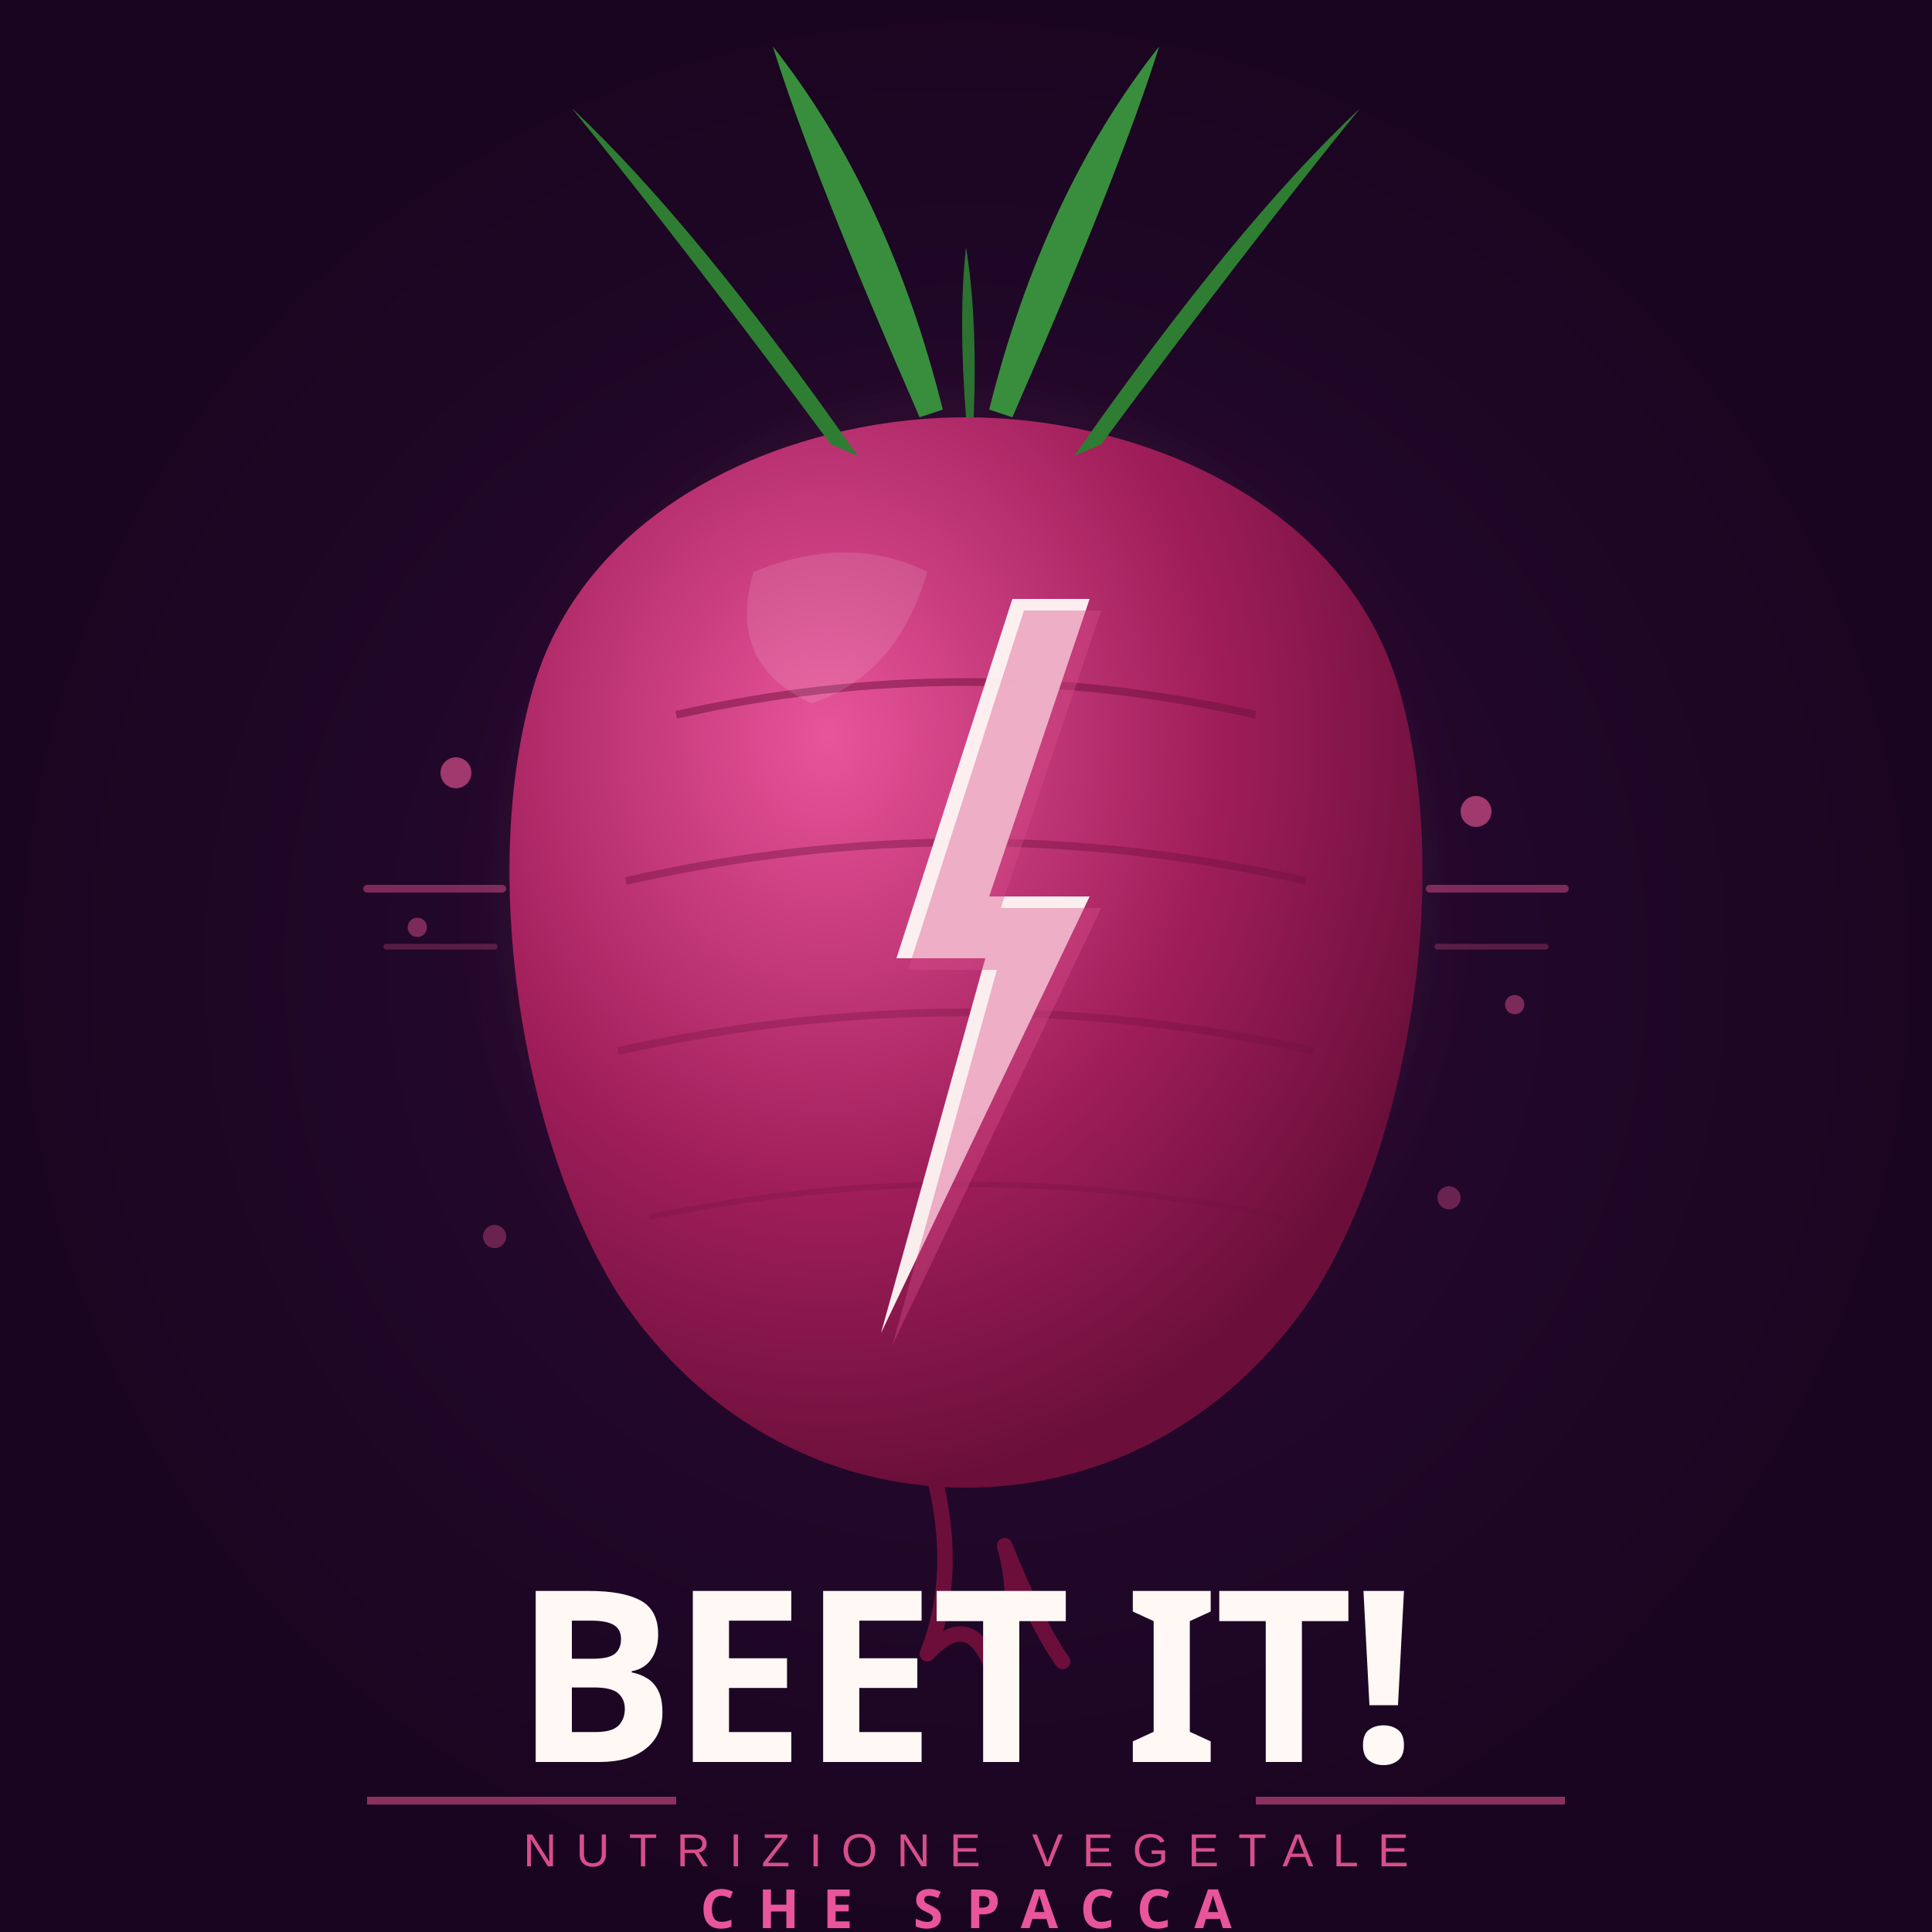
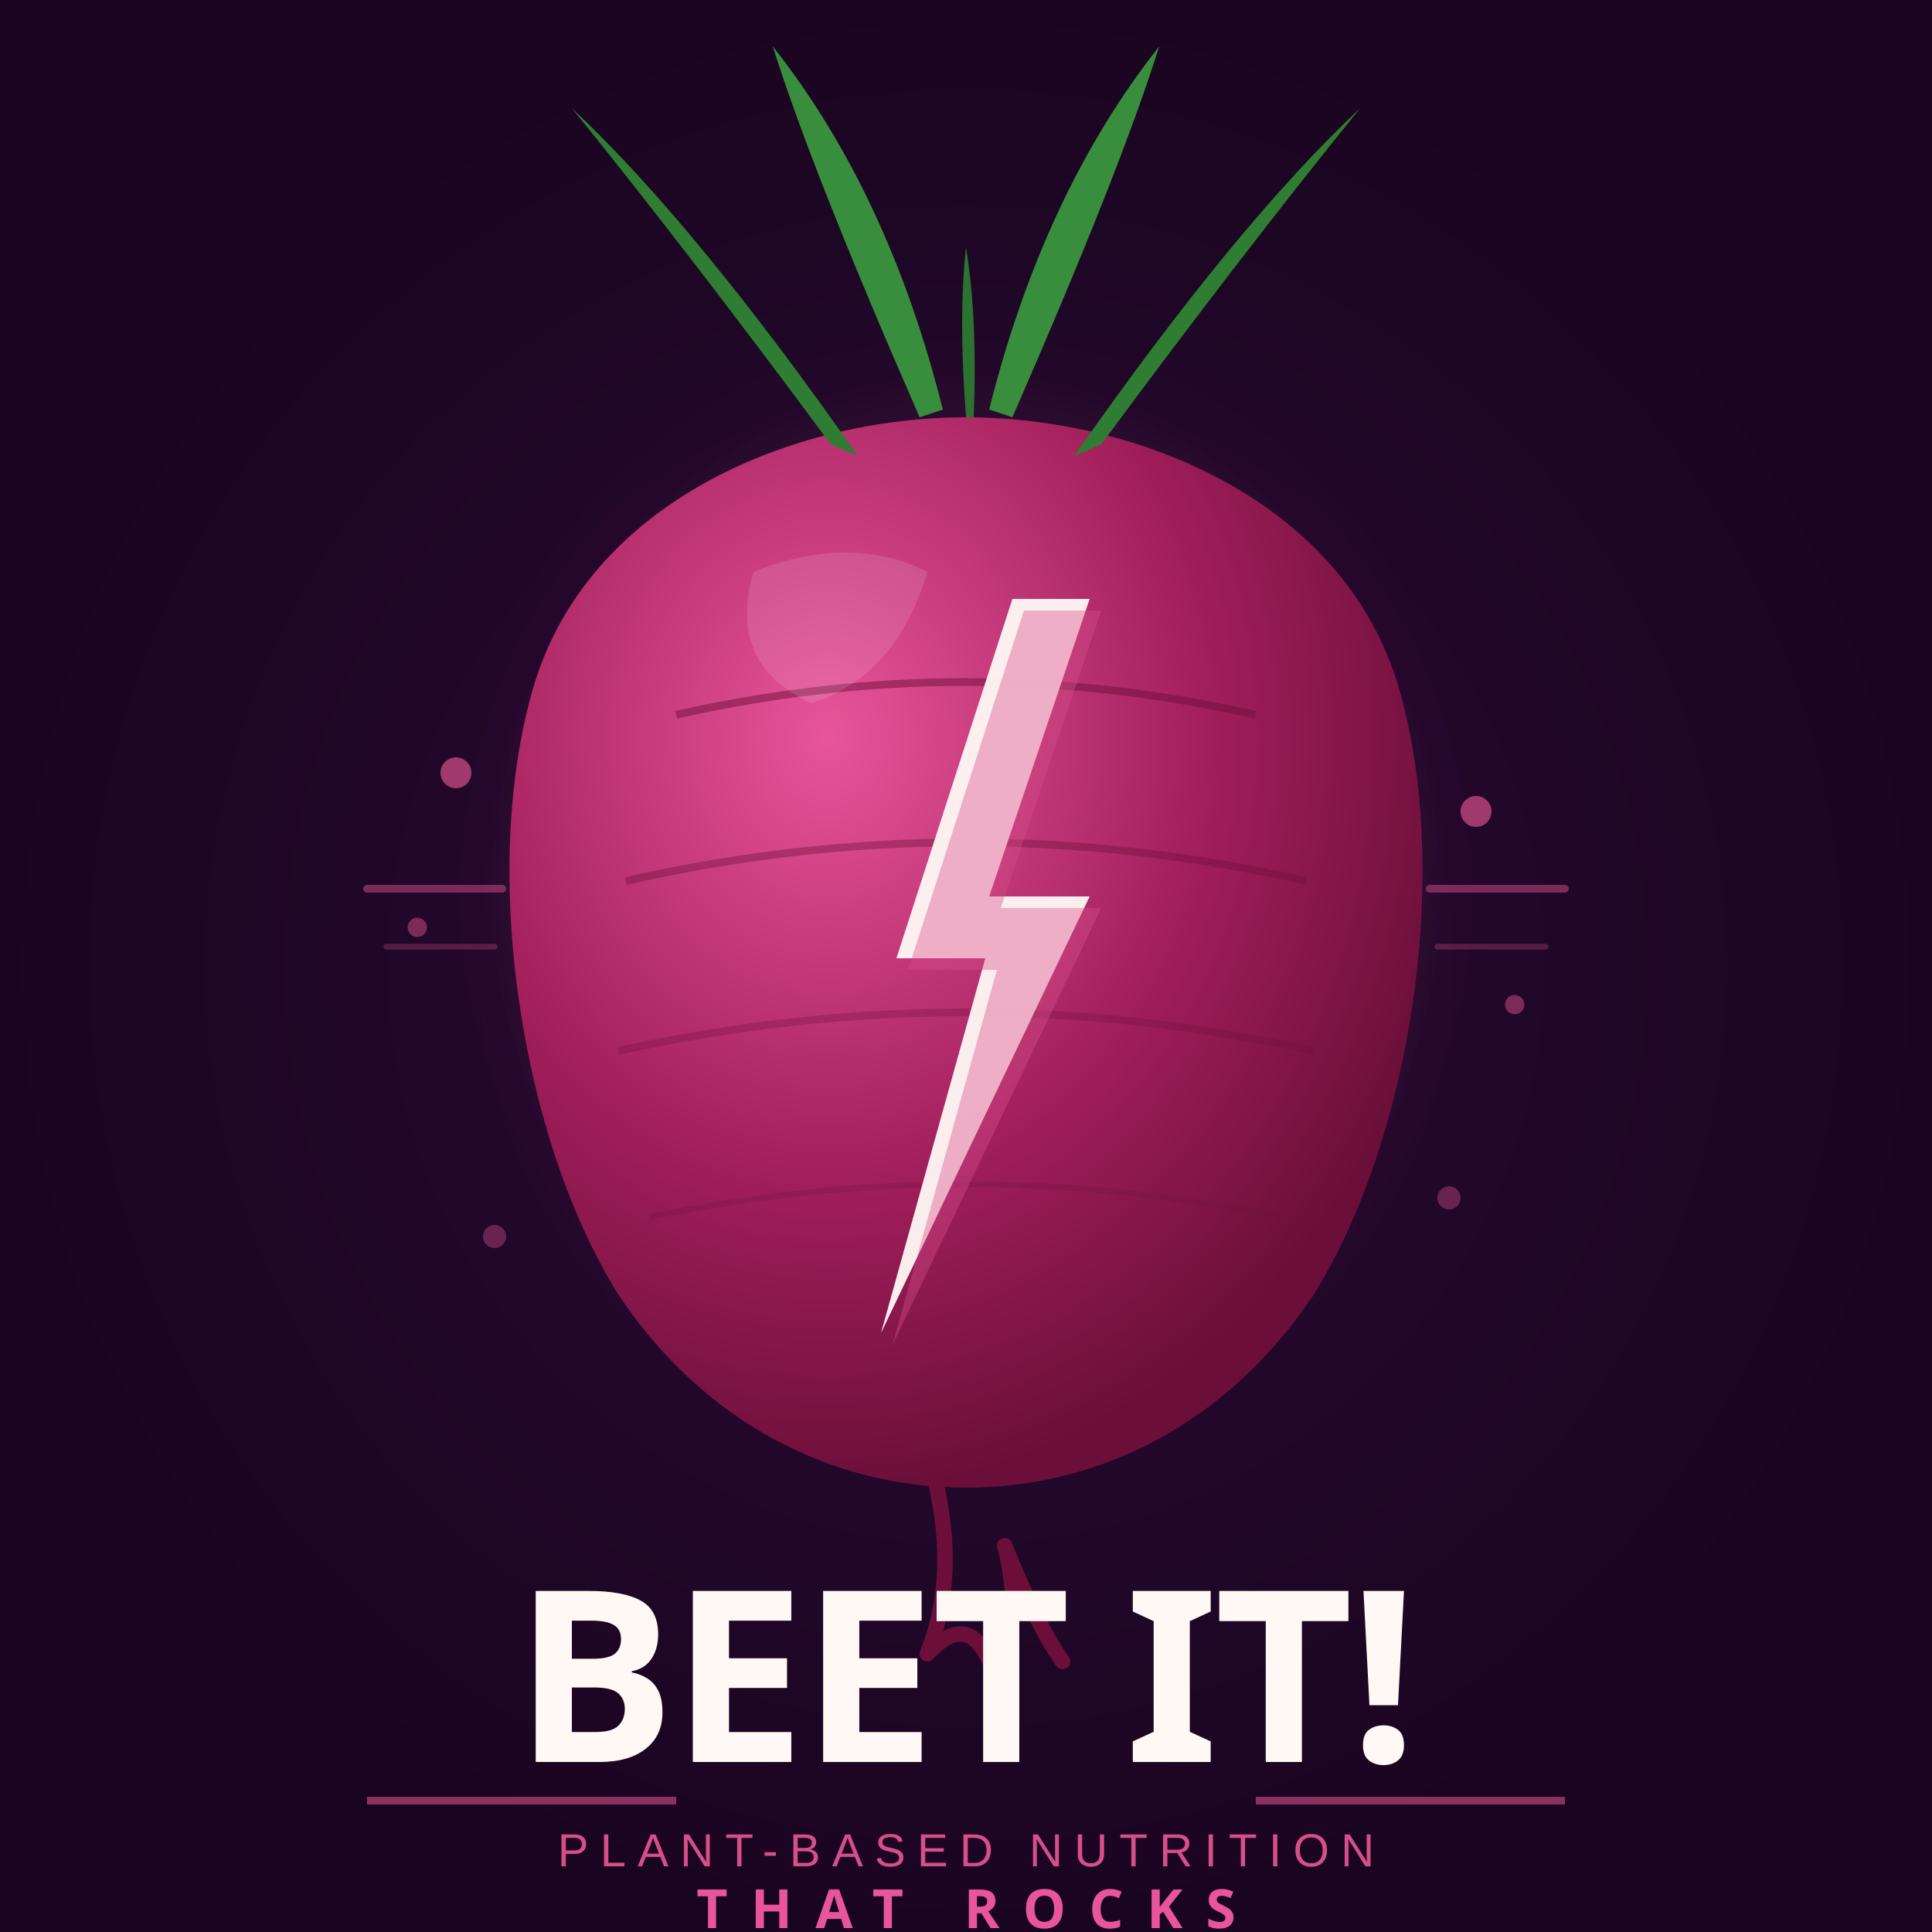
<svg xmlns="http://www.w3.org/2000/svg" viewBox="0 0 500 500" width="500" height="500">
  <defs>
    <radialGradient id="bg" cx="50%" cy="50%" r="50%">
      <stop offset="0%" style="stop-color:#2A0A35" />
      <stop offset="100%" style="stop-color:#1A0520" />
    </radialGradient>
    <radialGradient id="beetBody" cx="35%" cy="30%" r="70%">
      <stop offset="0%" style="stop-color:#E8559A" />
      <stop offset="60%" style="stop-color:#A01E5A" />
      <stop offset="100%" style="stop-color:#6B0F3A" />
    </radialGradient>
    <radialGradient id="glow" cx="50%" cy="50%" r="50%">
      <stop offset="0%" style="stop-color:#D64E8A;stop-opacity:0.4" />
      <stop offset="100%" style="stop-color:#D64E8A;stop-opacity:0" />
    </radialGradient>
    <filter id="blur">
      <feGaussianBlur stdDeviation="8" />
    </filter>
  </defs>
  <rect width="500" height="500" fill="url(#bg)" />
  <ellipse cx="250" cy="230" rx="130" ry="140" fill="url(#glow)" filter="url(#blur)" />
  <path d="     M250 108     C295 108 348 130 362 178     C376 226 365 295 340 335     C318 368 285 385 250 385     C215 385 182 368 160 335     C135 295 124 226 138 178     C152 130 205 108 250 108 Z   " fill="url(#beetBody)" />
  <path d="M175 185 Q250 168 325 185" stroke="#6B0F3A" stroke-width="2" fill="none" opacity="0.5" />
  <path d="M162 228 Q250 208 338 228" stroke="#6B0F3A" stroke-width="2" fill="none" opacity="0.4" />
  <path d="M160 272 Q250 252 340 272" stroke="#6B0F3A" stroke-width="2" fill="none" opacity="0.3" />
  <path d="M168 315 Q250 298 332 315" stroke="#6B0F3A" stroke-width="1.5" fill="none" opacity="0.25" />
  <path d="M195 148 Q220 138 240 148 Q232 175 210 182 Q188 172 195 148 Z" fill="white" opacity="0.12" />
  <path d="M262 155 L232 248 L255 248 L228 345 L282 232 L256 232 L282 155 Z" fill="#FFF8F5" opacity="0.95" />
  <path d="M265 158 L235 251 L258 251 L231 348 L285 235 L259 235 L285 158 Z" fill="#D64E8A" opacity="0.4" />
  <path d="M222 118 Q180 58 148 28 Q178 65 215 115 Z" fill="#2E7D32" />
  <path d="M238 108 Q210 44 200 12 Q230 50 244 106 Z" fill="#388E3C" />
  <path d="M250 108 Q248 82 250 64 Q253 82 252 108 Z" fill="#2E7D32" opacity="0.9" />
  <path d="M262 108 Q290 44 300 12 Q270 50 256 106 Z" fill="#388E3C" />
  <path d="M278 118 Q320 58 352 28 Q322 65 285 115 Z" fill="#2E7D32" />
  <path d="M242 383 Q248 408 240 428 Q252 415 258 435 Q265 418 260 400 Q268 420 275 430" stroke="#6B0F3A" stroke-width="4" fill="none" stroke-linecap="round" stroke-linejoin="round" />
  <circle cx="118" cy="200" r="4" fill="#D64E8A" opacity="0.7" />
  <circle cx="108" cy="240" r="2.5" fill="#D64E8A" opacity="0.5" />
  <circle cx="382" cy="210" r="4" fill="#D64E8A" opacity="0.7" />
  <circle cx="392" cy="260" r="2.5" fill="#D64E8A" opacity="0.5" />
  <circle cx="128" cy="320" r="3" fill="#D64E8A" opacity="0.4" />
  <circle cx="375" cy="310" r="3" fill="#D64E8A" opacity="0.4" />
  <line x1="95" y1="230" x2="130" y2="230" stroke="#D64E8A" stroke-width="2" opacity="0.5" stroke-linecap="round" />
  <line x1="100" y1="245" x2="128" y2="245" stroke="#D64E8A" stroke-width="1.5" opacity="0.3" stroke-linecap="round" />
  <line x1="370" y1="230" x2="405" y2="230" stroke="#D64E8A" stroke-width="2" opacity="0.5" stroke-linecap="round" />
  <line x1="372" y1="245" x2="400" y2="245" stroke="#D64E8A" stroke-width="1.5" opacity="0.3" stroke-linecap="round" />
  <text x="250" y="456" font-family="'Arial Black', 'Impact', sans-serif" font-size="62" font-weight="900" fill="#FFF8F5" text-anchor="middle" letter-spacing="-1">BEET IT!</text>
  <line x1="95" y1="466" x2="175" y2="466" stroke="#D64E8A" stroke-width="2" opacity="0.6" />
  <line x1="325" y1="466" x2="405" y2="466" stroke="#D64E8A" stroke-width="2" opacity="0.6" />
-   <text x="250" y="483" font-family="Arial, sans-serif" font-size="12" fill="#D64E8A" text-anchor="middle" letter-spacing="5">NUTRIZIONE VEGETALE</text>
-   <text x="250" y="499" font-family="'Arial Black', Impact, sans-serif" font-size="14" font-weight="900" fill="#E8559A" text-anchor="middle" letter-spacing="6">CHE SPACCA</text>
+   <text x="250" y="483" font-family="Arial, sans-serif" font-size="12" fill="#D64E8A" text-anchor="middle" letter-spacing="3">PLANT-BASED NUTRITION</text>
+   <text x="250" y="499" font-family="'Arial Black', Impact, sans-serif" font-size="14" font-weight="900" fill="#E8559A" text-anchor="middle" letter-spacing="6">THAT ROCKS</text>
</svg>
